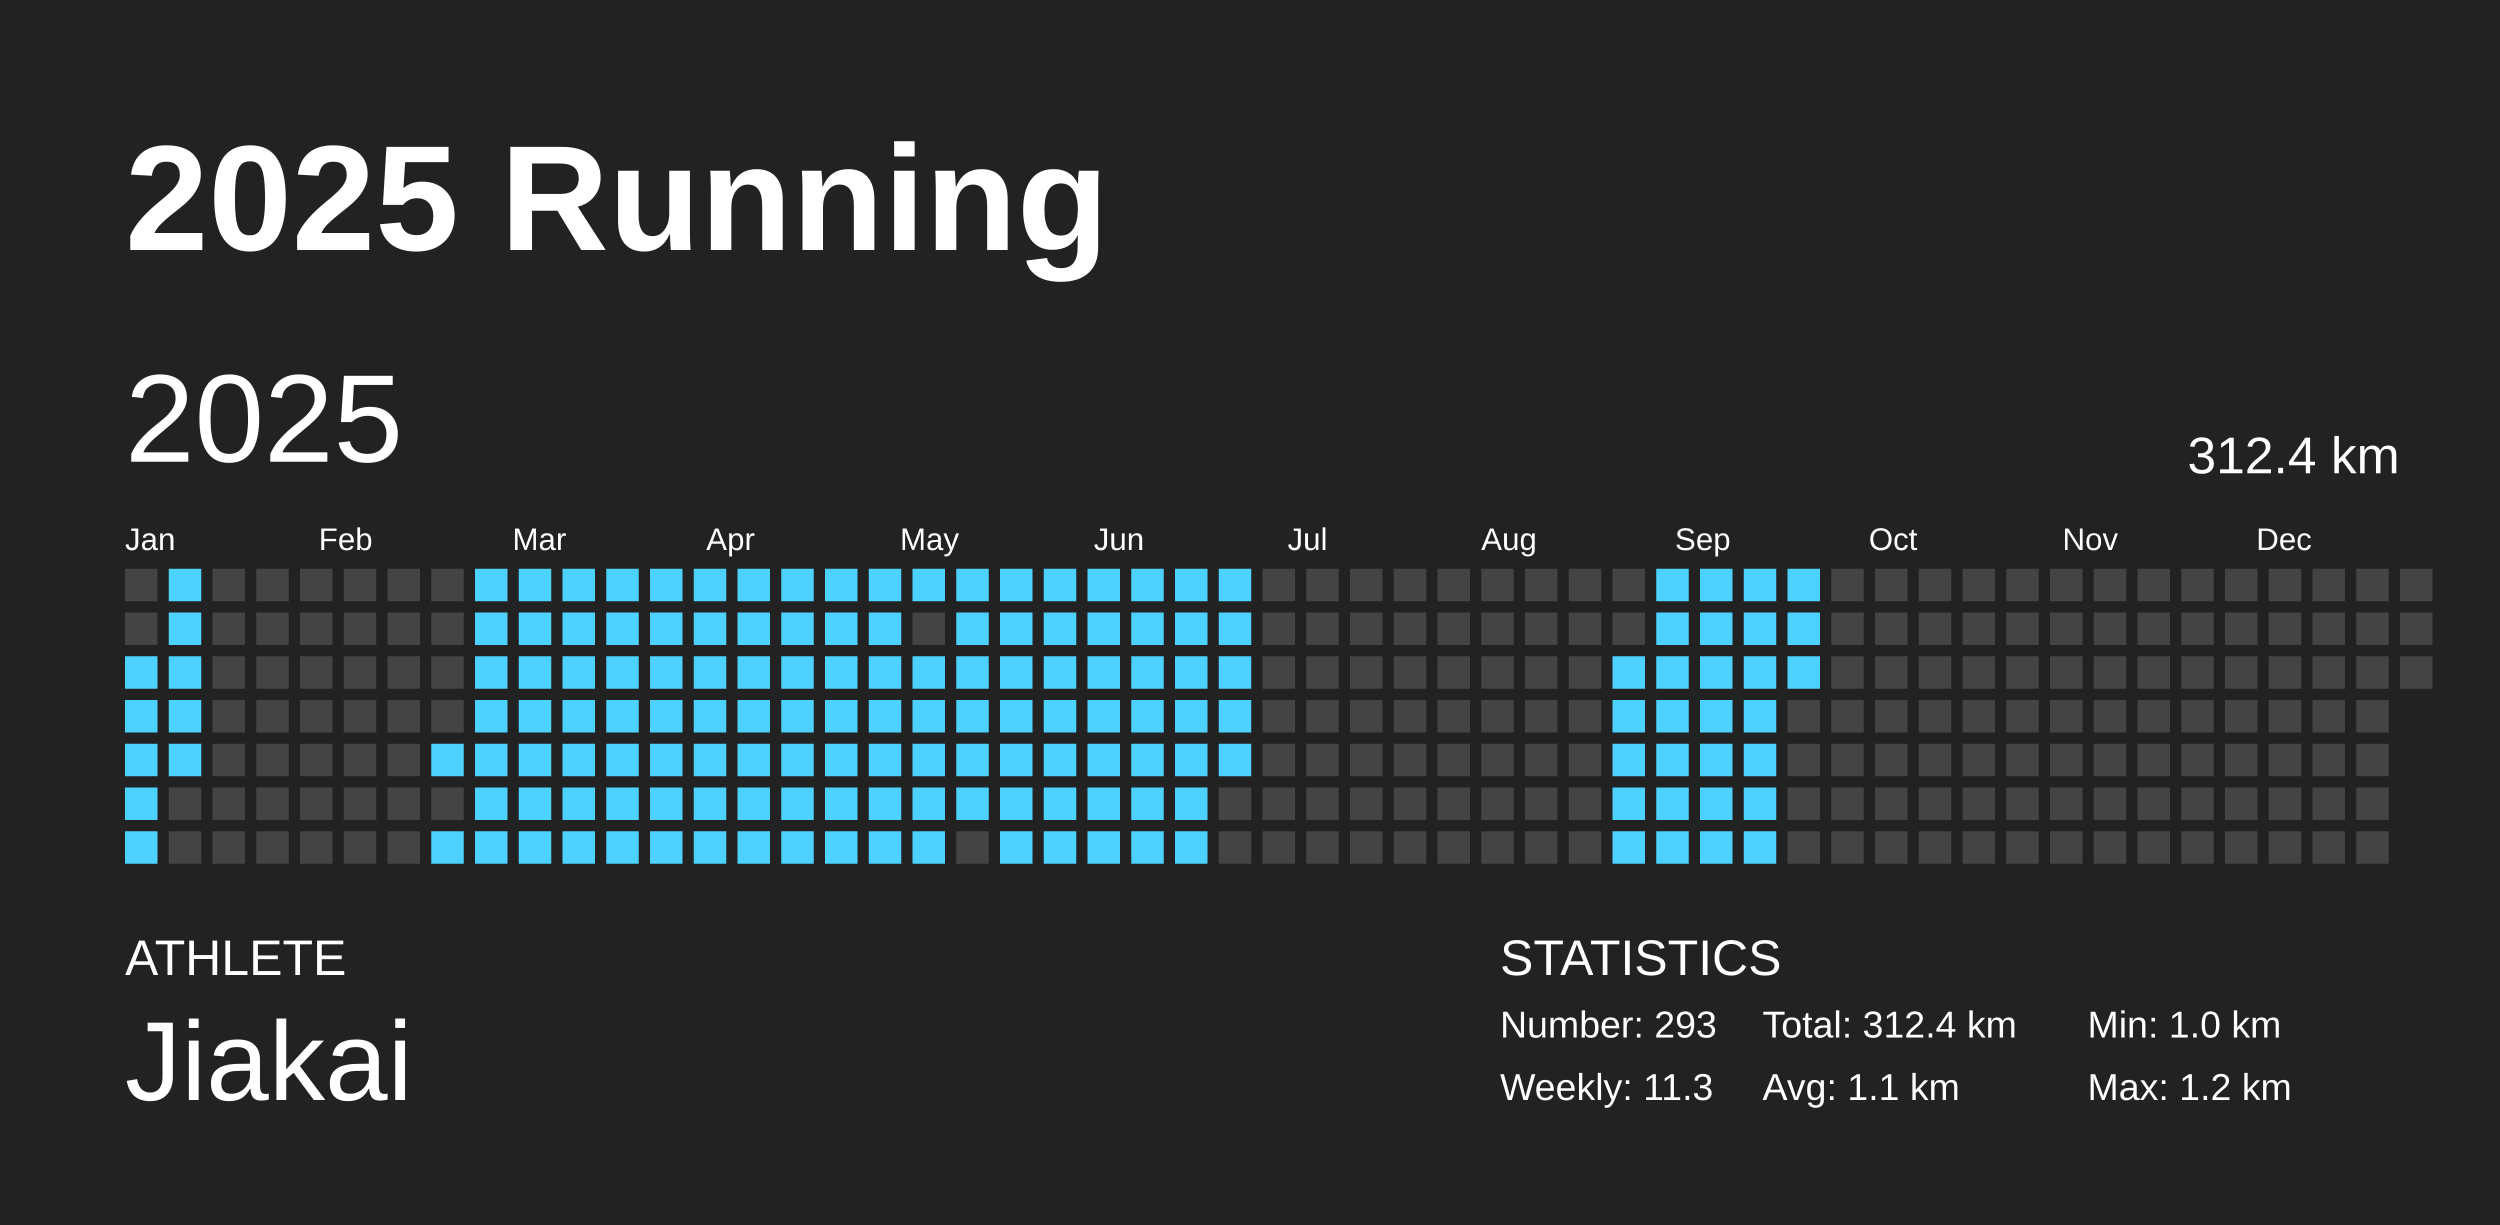
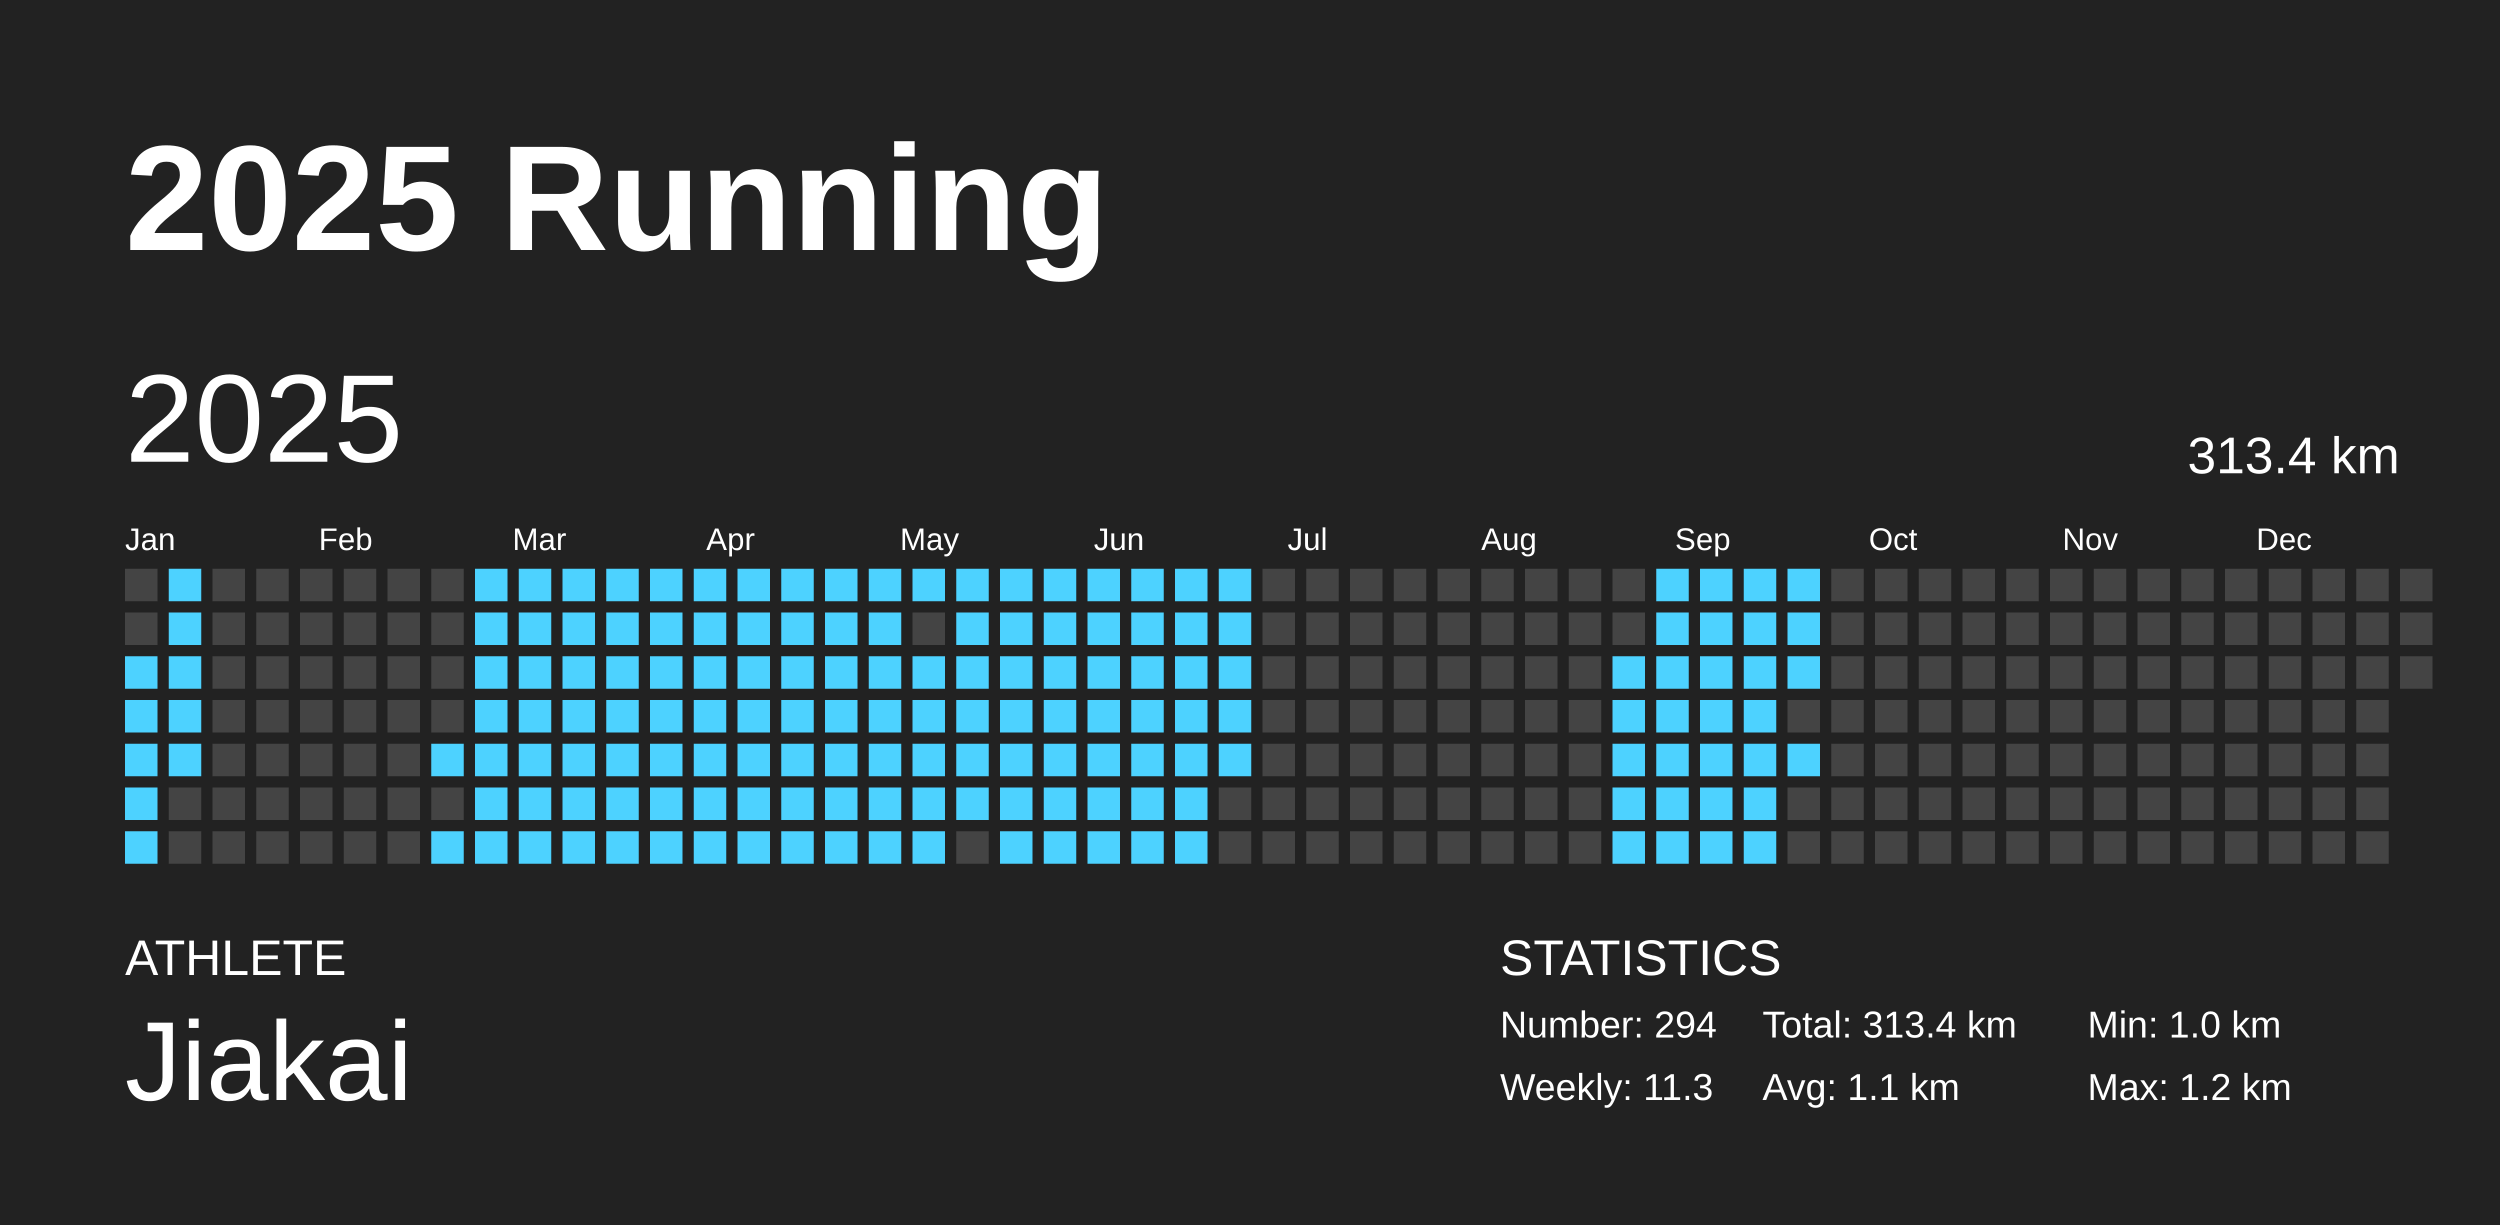
<svg xmlns="http://www.w3.org/2000/svg" baseProfile="full" height="98mm" version="1.1" viewBox="0,0,200,98" width="200mm">
  <defs />
  <rect fill="#222222" height="98" width="200" x="0" y="0" />
  <text fill="#FFFFFF" style="font-size:12px; font-family:Arial; font-weight:bold;" x="10" y="20">2025 Running</text>
  <text fill="#FFFFFF" style="font-size:4px; font-family:Arial" x="10" y="78">ATHLETE</text>
  <text fill="#FFFFFF" style="font-size:9px; font-family:Arial" x="10" y="88">Jiakai</text>
  <text fill="#FFFFFF" style="font-size:4px; font-family:Arial" x="120" y="78">STATISTICS</text>
-   <text fill="#FFFFFF" style="font-size:3px; font-family:Arial" x="120" y="83">Number: 293</text>
+   <text fill="#FFFFFF" style="font-size:3px; font-family:Arial" x="120" y="83">Number: 294</text>
  <text fill="#FFFFFF" style="font-size:3px; font-family:Arial" x="120" y="88">Weekly: 11.3</text>
-   <text fill="#FFFFFF" style="font-size:3px; font-family:Arial" x="141" y="83">Total: 312.4 km</text>
+   <text fill="#FFFFFF" style="font-size:3px; font-family:Arial" x="141" y="83">Total: 313.4 km</text>
  <text fill="#FFFFFF" style="font-size:3px; font-family:Arial" x="141" y="88">Avg: 1.1 km</text>
  <text fill="#FFFFFF" style="font-size:3px; font-family:Arial" x="167" y="83">Min: 1.0 km</text>
  <text fill="#FFFFFF" style="font-size:3px; font-family:Arial" x="167" y="88">Max: 1.2 km</text>
  <text dominant-baseline="hanging" fill="#FFFFFF" style="font-size:10.0px; font-family:Arial;" x="10" y="30">2025</text>
-   <text dominant-baseline="hanging" fill="#FFFFFF" style="font-size:4.125px; font-family:Arial;" x="175" y="35">312.4 km</text>
+   <text dominant-baseline="hanging" fill="#FFFFFF" style="font-size:4.125px; font-family:Arial;" x="175" y="35">313.4 km</text>
  <text fill="#FFFFFF" style="font-size:2.5px; font-family:Arial" x="10.0" y="44">Jan</text>
  <text fill="#FFFFFF" style="font-size:2.5px; font-family:Arial" x="25.5" y="44">Feb</text>
  <text fill="#FFFFFF" style="font-size:2.5px; font-family:Arial" x="41.0" y="44">Mar</text>
  <text fill="#FFFFFF" style="font-size:2.5px; font-family:Arial" x="56.5" y="44">Apr</text>
  <text fill="#FFFFFF" style="font-size:2.5px; font-family:Arial" x="72.0" y="44">May</text>
  <text fill="#FFFFFF" style="font-size:2.5px; font-family:Arial" x="87.5" y="44">Jun</text>
  <text fill="#FFFFFF" style="font-size:2.5px; font-family:Arial" x="103.0" y="44">Jul</text>
  <text fill="#FFFFFF" style="font-size:2.5px; font-family:Arial" x="118.5" y="44">Aug</text>
  <text fill="#FFFFFF" style="font-size:2.5px; font-family:Arial" x="134.0" y="44">Sep</text>
  <text fill="#FFFFFF" style="font-size:2.5px; font-family:Arial" x="149.5" y="44">Oct</text>
  <text fill="#FFFFFF" style="font-size:2.5px; font-family:Arial" x="165.0" y="44">Nov</text>
  <text fill="#FFFFFF" style="font-size:2.5px; font-family:Arial" x="180.5" y="44">Dec</text>
  <rect fill="#444444" height="2.6" width="2.6" x="10.0" y="45.5" />
  <rect fill="#444444" height="2.6" width="2.6" x="10.0" y="49.0" />
  <rect fill="#4dd2ff" height="2.6" width="2.6" x="10.0" y="52.5" />
  <rect fill="#4dd2ff" height="2.6" width="2.6" x="10.0" y="56.0" />
  <rect fill="#4dd2ff" height="2.6" width="2.6" x="10.0" y="59.5" />
  <rect fill="#4dd2ff" height="2.6" width="2.6" x="10.0" y="63.0" />
  <rect fill="#4dd2ff" height="2.6" width="2.6" x="10.0" y="66.5" />
  <rect fill="#4dd2ff" height="2.6" width="2.6" x="13.5" y="45.5" />
  <rect fill="#4dd2ff" height="2.6" width="2.6" x="13.5" y="49.0" />
  <rect fill="#4dd2ff" height="2.6" width="2.6" x="13.5" y="52.5" />
  <rect fill="#4dd2ff" height="2.6" width="2.6" x="13.5" y="56.0" />
  <rect fill="#4dd2ff" height="2.6" width="2.6" x="13.5" y="59.5" />
  <rect fill="#444444" height="2.6" width="2.6" x="13.5" y="63.0" />
  <rect fill="#444444" height="2.6" width="2.6" x="13.5" y="66.5" />
  <rect fill="#444444" height="2.6" width="2.6" x="17.0" y="45.5" />
  <rect fill="#444444" height="2.6" width="2.6" x="17.0" y="49.0" />
  <rect fill="#444444" height="2.6" width="2.6" x="17.0" y="52.5" />
  <rect fill="#444444" height="2.6" width="2.6" x="17.0" y="56.0" />
  <rect fill="#444444" height="2.6" width="2.6" x="17.0" y="59.5" />
  <rect fill="#444444" height="2.6" width="2.6" x="17.0" y="63.0" />
  <rect fill="#444444" height="2.6" width="2.6" x="17.0" y="66.5" />
  <rect fill="#444444" height="2.6" width="2.6" x="20.5" y="45.5" />
  <rect fill="#444444" height="2.6" width="2.6" x="20.5" y="49.0" />
  <rect fill="#444444" height="2.6" width="2.6" x="20.5" y="52.5" />
  <rect fill="#444444" height="2.6" width="2.6" x="20.5" y="56.0" />
  <rect fill="#444444" height="2.6" width="2.6" x="20.5" y="59.5" />
  <rect fill="#444444" height="2.6" width="2.6" x="20.5" y="63.0" />
  <rect fill="#444444" height="2.6" width="2.6" x="20.5" y="66.5" />
  <rect fill="#444444" height="2.6" width="2.6" x="24.0" y="45.5" />
  <rect fill="#444444" height="2.6" width="2.6" x="24.0" y="49.0" />
  <rect fill="#444444" height="2.6" width="2.6" x="24.0" y="52.5" />
  <rect fill="#444444" height="2.6" width="2.6" x="24.0" y="56.0" />
  <rect fill="#444444" height="2.6" width="2.6" x="24.0" y="59.5" />
  <rect fill="#444444" height="2.6" width="2.6" x="24.0" y="63.0" />
  <rect fill="#444444" height="2.6" width="2.6" x="24.0" y="66.5" />
  <rect fill="#444444" height="2.6" width="2.6" x="27.5" y="45.5" />
  <rect fill="#444444" height="2.6" width="2.6" x="27.5" y="49.0" />
  <rect fill="#444444" height="2.6" width="2.6" x="27.5" y="52.5" />
  <rect fill="#444444" height="2.6" width="2.6" x="27.5" y="56.0" />
  <rect fill="#444444" height="2.6" width="2.6" x="27.5" y="59.5" />
  <rect fill="#444444" height="2.6" width="2.6" x="27.5" y="63.0" />
  <rect fill="#444444" height="2.6" width="2.6" x="27.5" y="66.5" />
  <rect fill="#444444" height="2.6" width="2.6" x="31.0" y="45.5" />
  <rect fill="#444444" height="2.6" width="2.6" x="31.0" y="49.0" />
  <rect fill="#444444" height="2.6" width="2.6" x="31.0" y="52.5" />
  <rect fill="#444444" height="2.6" width="2.6" x="31.0" y="56.0" />
  <rect fill="#444444" height="2.6" width="2.6" x="31.0" y="59.5" />
  <rect fill="#444444" height="2.6" width="2.6" x="31.0" y="63.0" />
  <rect fill="#444444" height="2.6" width="2.6" x="31.0" y="66.5" />
  <rect fill="#444444" height="2.6" width="2.6" x="34.5" y="45.5" />
  <rect fill="#444444" height="2.6" width="2.6" x="34.5" y="49.0" />
  <rect fill="#444444" height="2.6" width="2.6" x="34.5" y="52.5" />
  <rect fill="#444444" height="2.6" width="2.6" x="34.5" y="56.0" />
  <rect fill="#4dd2ff" height="2.6" width="2.6" x="34.5" y="59.5" />
  <rect fill="#444444" height="2.6" width="2.6" x="34.5" y="63.0" />
  <rect fill="#4dd2ff" height="2.6" width="2.6" x="34.5" y="66.5" />
  <rect fill="#4dd2ff" height="2.6" width="2.6" x="38.0" y="45.5" />
  <rect fill="#4dd2ff" height="2.6" width="2.6" x="38.0" y="49.0" />
  <rect fill="#4dd2ff" height="2.6" width="2.6" x="38.0" y="52.5" />
  <rect fill="#4dd2ff" height="2.6" width="2.6" x="38.0" y="56.0" />
  <rect fill="#4dd2ff" height="2.6" width="2.6" x="38.0" y="59.5" />
  <rect fill="#4dd2ff" height="2.6" width="2.6" x="38.0" y="63.0" />
  <rect fill="#4dd2ff" height="2.6" width="2.6" x="38.0" y="66.5" />
  <rect fill="#4dd2ff" height="2.6" width="2.6" x="41.5" y="45.5" />
  <rect fill="#4dd2ff" height="2.6" width="2.6" x="41.5" y="49.0" />
  <rect fill="#4dd2ff" height="2.6" width="2.6" x="41.5" y="52.5" />
  <rect fill="#4dd2ff" height="2.6" width="2.6" x="41.5" y="56.0" />
  <rect fill="#4dd2ff" height="2.6" width="2.6" x="41.5" y="59.5" />
  <rect fill="#4dd2ff" height="2.6" width="2.6" x="41.5" y="63.0" />
  <rect fill="#4dd2ff" height="2.6" width="2.6" x="41.5" y="66.5" />
  <rect fill="#4dd2ff" height="2.6" width="2.6" x="45.0" y="45.5" />
  <rect fill="#4dd2ff" height="2.6" width="2.6" x="45.0" y="49.0" />
  <rect fill="#4dd2ff" height="2.6" width="2.6" x="45.0" y="52.5" />
  <rect fill="#4dd2ff" height="2.6" width="2.6" x="45.0" y="56.0" />
  <rect fill="#4dd2ff" height="2.6" width="2.6" x="45.0" y="59.5" />
  <rect fill="#4dd2ff" height="2.6" width="2.6" x="45.0" y="63.0" />
  <rect fill="#4dd2ff" height="2.6" width="2.6" x="45.0" y="66.5" />
  <rect fill="#4dd2ff" height="2.6" width="2.6" x="48.5" y="45.5" />
  <rect fill="#4dd2ff" height="2.6" width="2.6" x="48.5" y="49.0" />
  <rect fill="#4dd2ff" height="2.6" width="2.6" x="48.5" y="52.5" />
  <rect fill="#4dd2ff" height="2.6" width="2.6" x="48.5" y="56.0" />
  <rect fill="#4dd2ff" height="2.6" width="2.6" x="48.5" y="59.5" />
  <rect fill="#4dd2ff" height="2.6" width="2.6" x="48.5" y="63.0" />
  <rect fill="#4dd2ff" height="2.6" width="2.6" x="48.5" y="66.5" />
  <rect fill="#4dd2ff" height="2.6" width="2.6" x="52.0" y="45.5" />
  <rect fill="#4dd2ff" height="2.6" width="2.6" x="52.0" y="49.0" />
  <rect fill="#4dd2ff" height="2.6" width="2.6" x="52.0" y="52.5" />
  <rect fill="#4dd2ff" height="2.6" width="2.6" x="52.0" y="56.0" />
  <rect fill="#4dd2ff" height="2.6" width="2.6" x="52.0" y="59.5" />
  <rect fill="#4dd2ff" height="2.6" width="2.6" x="52.0" y="63.0" />
  <rect fill="#4dd2ff" height="2.6" width="2.6" x="52.0" y="66.5" />
  <rect fill="#4dd2ff" height="2.6" width="2.6" x="55.5" y="45.5" />
  <rect fill="#4dd2ff" height="2.6" width="2.6" x="55.5" y="49.0" />
  <rect fill="#4dd2ff" height="2.6" width="2.6" x="55.5" y="52.5" />
  <rect fill="#4dd2ff" height="2.6" width="2.6" x="55.5" y="56.0" />
  <rect fill="#4dd2ff" height="2.6" width="2.6" x="55.5" y="59.5" />
  <rect fill="#4dd2ff" height="2.6" width="2.6" x="55.5" y="63.0" />
  <rect fill="#4dd2ff" height="2.6" width="2.6" x="55.5" y="66.5" />
  <rect fill="#4dd2ff" height="2.6" width="2.6" x="59.0" y="45.5" />
  <rect fill="#4dd2ff" height="2.6" width="2.6" x="59.0" y="49.0" />
  <rect fill="#4dd2ff" height="2.6" width="2.6" x="59.0" y="52.5" />
  <rect fill="#4dd2ff" height="2.6" width="2.6" x="59.0" y="56.0" />
  <rect fill="#4dd2ff" height="2.6" width="2.6" x="59.0" y="59.5" />
  <rect fill="#4dd2ff" height="2.6" width="2.6" x="59.0" y="63.0" />
  <rect fill="#4dd2ff" height="2.6" width="2.6" x="59.0" y="66.5" />
  <rect fill="#4dd2ff" height="2.6" width="2.6" x="62.5" y="45.5" />
  <rect fill="#4dd2ff" height="2.6" width="2.6" x="62.5" y="49.0" />
  <rect fill="#4dd2ff" height="2.6" width="2.6" x="62.5" y="52.5" />
  <rect fill="#4dd2ff" height="2.6" width="2.6" x="62.5" y="56.0" />
  <rect fill="#4dd2ff" height="2.6" width="2.6" x="62.5" y="59.5" />
  <rect fill="#4dd2ff" height="2.6" width="2.6" x="62.5" y="63.0" />
  <rect fill="#4dd2ff" height="2.6" width="2.6" x="62.5" y="66.5" />
  <rect fill="#4dd2ff" height="2.6" width="2.6" x="66.0" y="45.5" />
  <rect fill="#4dd2ff" height="2.6" width="2.6" x="66.0" y="49.0" />
  <rect fill="#4dd2ff" height="2.6" width="2.6" x="66.0" y="52.5" />
  <rect fill="#4dd2ff" height="2.6" width="2.6" x="66.0" y="56.0" />
  <rect fill="#4dd2ff" height="2.6" width="2.6" x="66.0" y="59.5" />
  <rect fill="#4dd2ff" height="2.6" width="2.6" x="66.0" y="63.0" />
  <rect fill="#4dd2ff" height="2.6" width="2.6" x="66.0" y="66.5" />
  <rect fill="#4dd2ff" height="2.6" width="2.6" x="69.5" y="45.5" />
  <rect fill="#4dd2ff" height="2.6" width="2.6" x="69.5" y="49.0" />
  <rect fill="#4dd2ff" height="2.6" width="2.6" x="69.5" y="52.5" />
  <rect fill="#4dd2ff" height="2.6" width="2.6" x="69.5" y="56.0" />
  <rect fill="#4dd2ff" height="2.6" width="2.6" x="69.5" y="59.5" />
  <rect fill="#4dd2ff" height="2.6" width="2.6" x="69.5" y="63.0" />
  <rect fill="#4dd2ff" height="2.6" width="2.6" x="69.5" y="66.5" />
  <rect fill="#4dd2ff" height="2.6" width="2.6" x="73.0" y="45.5" />
  <rect fill="#444444" height="2.6" width="2.6" x="73.0" y="49.0" />
  <rect fill="#4dd2ff" height="2.6" width="2.6" x="73.0" y="52.5" />
  <rect fill="#4dd2ff" height="2.6" width="2.6" x="73.0" y="56.0" />
  <rect fill="#4dd2ff" height="2.6" width="2.6" x="73.0" y="59.5" />
  <rect fill="#4dd2ff" height="2.6" width="2.6" x="73.0" y="63.0" />
  <rect fill="#4dd2ff" height="2.6" width="2.6" x="73.0" y="66.5" />
  <rect fill="#4dd2ff" height="2.6" width="2.6" x="76.5" y="45.5" />
  <rect fill="#4dd2ff" height="2.6" width="2.6" x="76.5" y="49.0" />
  <rect fill="#4dd2ff" height="2.6" width="2.6" x="76.5" y="52.5" />
  <rect fill="#4dd2ff" height="2.6" width="2.6" x="76.5" y="56.0" />
  <rect fill="#4dd2ff" height="2.6" width="2.6" x="76.5" y="59.5" />
  <rect fill="#4dd2ff" height="2.6" width="2.6" x="76.5" y="63.0" />
  <rect fill="#444444" height="2.6" width="2.6" x="76.5" y="66.5" />
  <rect fill="#4dd2ff" height="2.6" width="2.6" x="80.0" y="45.5" />
  <rect fill="#4dd2ff" height="2.6" width="2.6" x="80.0" y="49.0" />
  <rect fill="#4dd2ff" height="2.6" width="2.6" x="80.0" y="52.5" />
  <rect fill="#4dd2ff" height="2.6" width="2.6" x="80.0" y="56.0" />
  <rect fill="#4dd2ff" height="2.6" width="2.6" x="80.0" y="59.5" />
  <rect fill="#4dd2ff" height="2.6" width="2.6" x="80.0" y="63.0" />
  <rect fill="#4dd2ff" height="2.6" width="2.6" x="80.0" y="66.5" />
  <rect fill="#4dd2ff" height="2.6" width="2.6" x="83.5" y="45.5" />
  <rect fill="#4dd2ff" height="2.6" width="2.6" x="83.5" y="49.0" />
  <rect fill="#4dd2ff" height="2.6" width="2.6" x="83.5" y="52.5" />
  <rect fill="#4dd2ff" height="2.6" width="2.6" x="83.5" y="56.0" />
  <rect fill="#4dd2ff" height="2.6" width="2.6" x="83.5" y="59.5" />
  <rect fill="#4dd2ff" height="2.6" width="2.6" x="83.5" y="63.0" />
  <rect fill="#4dd2ff" height="2.6" width="2.6" x="83.5" y="66.5" />
  <rect fill="#4dd2ff" height="2.6" width="2.6" x="87.0" y="45.5" />
  <rect fill="#4dd2ff" height="2.6" width="2.6" x="87.0" y="49.0" />
  <rect fill="#4dd2ff" height="2.6" width="2.6" x="87.0" y="52.5" />
  <rect fill="#4dd2ff" height="2.6" width="2.6" x="87.0" y="56.0" />
  <rect fill="#4dd2ff" height="2.6" width="2.6" x="87.0" y="59.5" />
  <rect fill="#4dd2ff" height="2.6" width="2.6" x="87.0" y="63.0" />
  <rect fill="#4dd2ff" height="2.6" width="2.6" x="87.0" y="66.5" />
  <rect fill="#4dd2ff" height="2.6" width="2.6" x="90.5" y="45.5" />
  <rect fill="#4dd2ff" height="2.6" width="2.6" x="90.5" y="49.0" />
  <rect fill="#4dd2ff" height="2.6" width="2.6" x="90.5" y="52.5" />
  <rect fill="#4dd2ff" height="2.6" width="2.6" x="90.5" y="56.0" />
  <rect fill="#4dd2ff" height="2.6" width="2.6" x="90.5" y="59.5" />
  <rect fill="#4dd2ff" height="2.6" width="2.6" x="90.5" y="63.0" />
  <rect fill="#4dd2ff" height="2.6" width="2.6" x="90.5" y="66.5" />
  <rect fill="#4dd2ff" height="2.6" width="2.6" x="94.0" y="45.5" />
  <rect fill="#4dd2ff" height="2.6" width="2.6" x="94.0" y="49.0" />
  <rect fill="#4dd2ff" height="2.6" width="2.6" x="94.0" y="52.5" />
  <rect fill="#4dd2ff" height="2.6" width="2.6" x="94.0" y="56.0" />
  <rect fill="#4dd2ff" height="2.6" width="2.6" x="94.0" y="59.5" />
  <rect fill="#4dd2ff" height="2.6" width="2.6" x="94.0" y="63.0" />
  <rect fill="#4dd2ff" height="2.6" width="2.6" x="94.0" y="66.5" />
  <rect fill="#4dd2ff" height="2.6" width="2.6" x="97.5" y="45.5" />
  <rect fill="#4dd2ff" height="2.6" width="2.6" x="97.5" y="49.0" />
  <rect fill="#4dd2ff" height="2.6" width="2.6" x="97.5" y="52.5" />
  <rect fill="#4dd2ff" height="2.6" width="2.6" x="97.5" y="56.0" />
  <rect fill="#4dd2ff" height="2.6" width="2.6" x="97.5" y="59.5" />
  <rect fill="#444444" height="2.6" width="2.6" x="97.5" y="63.0" />
  <rect fill="#444444" height="2.6" width="2.6" x="97.5" y="66.5" />
  <rect fill="#444444" height="2.6" width="2.6" x="101.0" y="45.5" />
  <rect fill="#444444" height="2.6" width="2.6" x="101.0" y="49.0" />
  <rect fill="#444444" height="2.6" width="2.6" x="101.0" y="52.5" />
  <rect fill="#444444" height="2.6" width="2.6" x="101.0" y="56.0" />
  <rect fill="#444444" height="2.6" width="2.6" x="101.0" y="59.5" />
  <rect fill="#444444" height="2.6" width="2.6" x="101.0" y="63.0" />
  <rect fill="#444444" height="2.6" width="2.6" x="101.0" y="66.5" />
  <rect fill="#444444" height="2.6" width="2.6" x="104.5" y="45.5" />
  <rect fill="#444444" height="2.6" width="2.6" x="104.5" y="49.0" />
  <rect fill="#444444" height="2.6" width="2.6" x="104.5" y="52.5" />
  <rect fill="#444444" height="2.6" width="2.6" x="104.5" y="56.0" />
  <rect fill="#444444" height="2.6" width="2.6" x="104.5" y="59.5" />
  <rect fill="#444444" height="2.6" width="2.6" x="104.5" y="63.0" />
  <rect fill="#444444" height="2.6" width="2.6" x="104.5" y="66.5" />
  <rect fill="#444444" height="2.6" width="2.6" x="108.0" y="45.5" />
  <rect fill="#444444" height="2.6" width="2.6" x="108.0" y="49.0" />
  <rect fill="#444444" height="2.6" width="2.6" x="108.0" y="52.5" />
  <rect fill="#444444" height="2.6" width="2.6" x="108.0" y="56.0" />
  <rect fill="#444444" height="2.6" width="2.6" x="108.0" y="59.5" />
  <rect fill="#444444" height="2.6" width="2.6" x="108.0" y="63.0" />
  <rect fill="#444444" height="2.6" width="2.6" x="108.0" y="66.5" />
  <rect fill="#444444" height="2.6" width="2.6" x="111.5" y="45.5" />
  <rect fill="#444444" height="2.6" width="2.6" x="111.5" y="49.0" />
  <rect fill="#444444" height="2.6" width="2.6" x="111.5" y="52.5" />
  <rect fill="#444444" height="2.6" width="2.6" x="111.5" y="56.0" />
  <rect fill="#444444" height="2.6" width="2.6" x="111.5" y="59.5" />
  <rect fill="#444444" height="2.6" width="2.6" x="111.5" y="63.0" />
  <rect fill="#444444" height="2.6" width="2.6" x="111.5" y="66.5" />
  <rect fill="#444444" height="2.6" width="2.6" x="115.0" y="45.5" />
  <rect fill="#444444" height="2.6" width="2.6" x="115.0" y="49.0" />
  <rect fill="#444444" height="2.6" width="2.6" x="115.0" y="52.5" />
  <rect fill="#444444" height="2.6" width="2.6" x="115.0" y="56.0" />
  <rect fill="#444444" height="2.6" width="2.6" x="115.0" y="59.5" />
  <rect fill="#444444" height="2.6" width="2.6" x="115.0" y="63.0" />
  <rect fill="#444444" height="2.6" width="2.6" x="115.0" y="66.5" />
  <rect fill="#444444" height="2.6" width="2.6" x="118.5" y="45.5" />
  <rect fill="#444444" height="2.6" width="2.6" x="118.5" y="49.0" />
  <rect fill="#444444" height="2.6" width="2.6" x="118.5" y="52.5" />
  <rect fill="#444444" height="2.6" width="2.6" x="118.5" y="56.0" />
  <rect fill="#444444" height="2.6" width="2.6" x="118.5" y="59.5" />
  <rect fill="#444444" height="2.6" width="2.6" x="118.5" y="63.0" />
  <rect fill="#444444" height="2.6" width="2.6" x="118.5" y="66.5" />
  <rect fill="#444444" height="2.6" width="2.6" x="122.0" y="45.5" />
  <rect fill="#444444" height="2.6" width="2.6" x="122.0" y="49.0" />
  <rect fill="#444444" height="2.6" width="2.6" x="122.0" y="52.5" />
  <rect fill="#444444" height="2.6" width="2.6" x="122.0" y="56.0" />
  <rect fill="#444444" height="2.6" width="2.6" x="122.0" y="59.5" />
  <rect fill="#444444" height="2.6" width="2.6" x="122.0" y="63.0" />
  <rect fill="#444444" height="2.6" width="2.6" x="122.0" y="66.5" />
  <rect fill="#444444" height="2.6" width="2.6" x="125.5" y="45.5" />
  <rect fill="#444444" height="2.6" width="2.6" x="125.5" y="49.0" />
  <rect fill="#444444" height="2.6" width="2.6" x="125.5" y="52.5" />
  <rect fill="#444444" height="2.6" width="2.6" x="125.5" y="56.0" />
  <rect fill="#444444" height="2.6" width="2.6" x="125.5" y="59.5" />
  <rect fill="#444444" height="2.6" width="2.6" x="125.5" y="63.0" />
  <rect fill="#444444" height="2.6" width="2.6" x="125.5" y="66.5" />
  <rect fill="#444444" height="2.6" width="2.6" x="129.0" y="45.5" />
  <rect fill="#444444" height="2.6" width="2.6" x="129.0" y="49.0" />
  <rect fill="#4dd2ff" height="2.6" width="2.6" x="129.0" y="52.5" />
  <rect fill="#4dd2ff" height="2.6" width="2.6" x="129.0" y="56.0" />
  <rect fill="#4dd2ff" height="2.6" width="2.6" x="129.0" y="59.5" />
  <rect fill="#4dd2ff" height="2.6" width="2.6" x="129.0" y="63.0" />
  <rect fill="#4dd2ff" height="2.6" width="2.6" x="129.0" y="66.5" />
  <rect fill="#4dd2ff" height="2.6" width="2.6" x="132.5" y="45.5" />
  <rect fill="#4dd2ff" height="2.6" width="2.6" x="132.5" y="49.0" />
  <rect fill="#4dd2ff" height="2.6" width="2.6" x="132.5" y="52.5" />
  <rect fill="#4dd2ff" height="2.6" width="2.6" x="132.5" y="56.0" />
  <rect fill="#4dd2ff" height="2.6" width="2.6" x="132.5" y="59.5" />
  <rect fill="#4dd2ff" height="2.6" width="2.6" x="132.5" y="63.0" />
  <rect fill="#4dd2ff" height="2.6" width="2.6" x="132.5" y="66.5" />
  <rect fill="#4dd2ff" height="2.6" width="2.6" x="136.0" y="45.5" />
  <rect fill="#4dd2ff" height="2.6" width="2.6" x="136.0" y="49.0" />
  <rect fill="#4dd2ff" height="2.6" width="2.6" x="136.0" y="52.5" />
  <rect fill="#4dd2ff" height="2.6" width="2.6" x="136.0" y="56.0" />
  <rect fill="#4dd2ff" height="2.6" width="2.6" x="136.0" y="59.5" />
  <rect fill="#4dd2ff" height="2.6" width="2.6" x="136.0" y="63.0" />
  <rect fill="#4dd2ff" height="2.6" width="2.6" x="136.0" y="66.5" />
  <rect fill="#4dd2ff" height="2.6" width="2.6" x="139.5" y="45.5" />
  <rect fill="#4dd2ff" height="2.6" width="2.6" x="139.5" y="49.0" />
  <rect fill="#4dd2ff" height="2.6" width="2.6" x="139.5" y="52.5" />
  <rect fill="#4dd2ff" height="2.6" width="2.6" x="139.5" y="56.0" />
  <rect fill="#4dd2ff" height="2.6" width="2.6" x="139.5" y="59.5" />
  <rect fill="#4dd2ff" height="2.6" width="2.6" x="139.5" y="63.0" />
  <rect fill="#4dd2ff" height="2.6" width="2.6" x="139.5" y="66.5" />
  <rect fill="#4dd2ff" height="2.6" width="2.6" x="143.0" y="45.5" />
  <rect fill="#4dd2ff" height="2.6" width="2.6" x="143.0" y="49.0" />
  <rect fill="#4dd2ff" height="2.6" width="2.6" x="143.0" y="52.5" />
  <rect fill="#444444" height="2.6" width="2.6" x="143.0" y="56.0" />
-   <rect fill="#444444" height="2.6" width="2.6" x="143.0" y="59.5" />
+   <rect fill="#4dd2ff" height="2.6" width="2.6" x="143.0" y="59.5" />
  <rect fill="#444444" height="2.6" width="2.6" x="143.0" y="63.0" />
  <rect fill="#444444" height="2.6" width="2.6" x="143.0" y="66.5" />
  <rect fill="#444444" height="2.6" width="2.6" x="146.5" y="45.5" />
  <rect fill="#444444" height="2.6" width="2.6" x="146.5" y="49.0" />
  <rect fill="#444444" height="2.6" width="2.6" x="146.5" y="52.5" />
  <rect fill="#444444" height="2.6" width="2.6" x="146.5" y="56.0" />
  <rect fill="#444444" height="2.6" width="2.6" x="146.5" y="59.5" />
  <rect fill="#444444" height="2.6" width="2.6" x="146.5" y="63.0" />
  <rect fill="#444444" height="2.6" width="2.6" x="146.5" y="66.5" />
  <rect fill="#444444" height="2.6" width="2.6" x="150.0" y="45.5" />
  <rect fill="#444444" height="2.6" width="2.6" x="150.0" y="49.0" />
  <rect fill="#444444" height="2.6" width="2.6" x="150.0" y="52.5" />
  <rect fill="#444444" height="2.6" width="2.6" x="150.0" y="56.0" />
  <rect fill="#444444" height="2.6" width="2.6" x="150.0" y="59.5" />
  <rect fill="#444444" height="2.6" width="2.6" x="150.0" y="63.0" />
  <rect fill="#444444" height="2.6" width="2.6" x="150.0" y="66.5" />
  <rect fill="#444444" height="2.6" width="2.6" x="153.5" y="45.5" />
  <rect fill="#444444" height="2.6" width="2.6" x="153.5" y="49.0" />
  <rect fill="#444444" height="2.6" width="2.6" x="153.5" y="52.5" />
  <rect fill="#444444" height="2.6" width="2.6" x="153.5" y="56.0" />
  <rect fill="#444444" height="2.6" width="2.6" x="153.5" y="59.5" />
  <rect fill="#444444" height="2.6" width="2.6" x="153.5" y="63.0" />
  <rect fill="#444444" height="2.6" width="2.6" x="153.5" y="66.5" />
  <rect fill="#444444" height="2.6" width="2.6" x="157.0" y="45.5" />
  <rect fill="#444444" height="2.6" width="2.6" x="157.0" y="49.0" />
  <rect fill="#444444" height="2.6" width="2.6" x="157.0" y="52.5" />
  <rect fill="#444444" height="2.6" width="2.6" x="157.0" y="56.0" />
  <rect fill="#444444" height="2.6" width="2.6" x="157.0" y="59.5" />
  <rect fill="#444444" height="2.6" width="2.6" x="157.0" y="63.0" />
  <rect fill="#444444" height="2.6" width="2.6" x="157.0" y="66.5" />
  <rect fill="#444444" height="2.6" width="2.6" x="160.5" y="45.5" />
  <rect fill="#444444" height="2.6" width="2.6" x="160.5" y="49.0" />
  <rect fill="#444444" height="2.6" width="2.6" x="160.5" y="52.5" />
  <rect fill="#444444" height="2.6" width="2.6" x="160.5" y="56.0" />
  <rect fill="#444444" height="2.6" width="2.6" x="160.5" y="59.5" />
  <rect fill="#444444" height="2.6" width="2.6" x="160.5" y="63.0" />
  <rect fill="#444444" height="2.6" width="2.6" x="160.5" y="66.5" />
  <rect fill="#444444" height="2.6" width="2.6" x="164.0" y="45.5" />
  <rect fill="#444444" height="2.6" width="2.6" x="164.0" y="49.0" />
  <rect fill="#444444" height="2.6" width="2.6" x="164.0" y="52.5" />
  <rect fill="#444444" height="2.6" width="2.6" x="164.0" y="56.0" />
  <rect fill="#444444" height="2.6" width="2.6" x="164.0" y="59.5" />
  <rect fill="#444444" height="2.6" width="2.6" x="164.0" y="63.0" />
  <rect fill="#444444" height="2.6" width="2.6" x="164.0" y="66.5" />
  <rect fill="#444444" height="2.6" width="2.6" x="167.5" y="45.5" />
  <rect fill="#444444" height="2.6" width="2.6" x="167.5" y="49.0" />
  <rect fill="#444444" height="2.6" width="2.6" x="167.5" y="52.5" />
  <rect fill="#444444" height="2.6" width="2.6" x="167.5" y="56.0" />
  <rect fill="#444444" height="2.6" width="2.6" x="167.5" y="59.5" />
  <rect fill="#444444" height="2.6" width="2.6" x="167.5" y="63.0" />
  <rect fill="#444444" height="2.6" width="2.6" x="167.5" y="66.5" />
  <rect fill="#444444" height="2.6" width="2.6" x="171.0" y="45.5" />
  <rect fill="#444444" height="2.6" width="2.6" x="171.0" y="49.0" />
  <rect fill="#444444" height="2.6" width="2.6" x="171.0" y="52.5" />
  <rect fill="#444444" height="2.6" width="2.6" x="171.0" y="56.0" />
  <rect fill="#444444" height="2.6" width="2.6" x="171.0" y="59.5" />
  <rect fill="#444444" height="2.6" width="2.6" x="171.0" y="63.0" />
  <rect fill="#444444" height="2.6" width="2.6" x="171.0" y="66.5" />
  <rect fill="#444444" height="2.6" width="2.6" x="174.5" y="45.5" />
  <rect fill="#444444" height="2.6" width="2.6" x="174.5" y="49.0" />
  <rect fill="#444444" height="2.6" width="2.6" x="174.5" y="52.5" />
  <rect fill="#444444" height="2.6" width="2.6" x="174.5" y="56.0" />
  <rect fill="#444444" height="2.6" width="2.6" x="174.5" y="59.5" />
  <rect fill="#444444" height="2.6" width="2.6" x="174.5" y="63.0" />
  <rect fill="#444444" height="2.6" width="2.6" x="174.5" y="66.5" />
  <rect fill="#444444" height="2.6" width="2.6" x="178.0" y="45.5" />
  <rect fill="#444444" height="2.6" width="2.6" x="178.0" y="49.0" />
  <rect fill="#444444" height="2.6" width="2.6" x="178.0" y="52.5" />
  <rect fill="#444444" height="2.6" width="2.6" x="178.0" y="56.0" />
  <rect fill="#444444" height="2.6" width="2.6" x="178.0" y="59.5" />
  <rect fill="#444444" height="2.6" width="2.6" x="178.0" y="63.0" />
  <rect fill="#444444" height="2.6" width="2.6" x="178.0" y="66.5" />
  <rect fill="#444444" height="2.6" width="2.6" x="181.5" y="45.5" />
  <rect fill="#444444" height="2.6" width="2.6" x="181.5" y="49.0" />
  <rect fill="#444444" height="2.6" width="2.6" x="181.5" y="52.5" />
  <rect fill="#444444" height="2.6" width="2.6" x="181.5" y="56.0" />
  <rect fill="#444444" height="2.6" width="2.6" x="181.5" y="59.5" />
  <rect fill="#444444" height="2.6" width="2.6" x="181.5" y="63.0" />
  <rect fill="#444444" height="2.6" width="2.6" x="181.5" y="66.5" />
  <rect fill="#444444" height="2.6" width="2.6" x="185.0" y="45.5" />
  <rect fill="#444444" height="2.6" width="2.6" x="185.0" y="49.0" />
  <rect fill="#444444" height="2.6" width="2.6" x="185.0" y="52.5" />
  <rect fill="#444444" height="2.6" width="2.6" x="185.0" y="56.0" />
  <rect fill="#444444" height="2.6" width="2.6" x="185.0" y="59.5" />
  <rect fill="#444444" height="2.6" width="2.6" x="185.0" y="63.0" />
  <rect fill="#444444" height="2.6" width="2.6" x="185.0" y="66.5" />
  <rect fill="#444444" height="2.6" width="2.6" x="188.5" y="45.5" />
  <rect fill="#444444" height="2.6" width="2.6" x="188.5" y="49.0" />
  <rect fill="#444444" height="2.6" width="2.6" x="188.5" y="52.5" />
  <rect fill="#444444" height="2.6" width="2.6" x="188.5" y="56.0" />
  <rect fill="#444444" height="2.6" width="2.6" x="188.5" y="59.5" />
  <rect fill="#444444" height="2.6" width="2.6" x="188.5" y="63.0" />
  <rect fill="#444444" height="2.6" width="2.6" x="188.5" y="66.5" />
  <rect fill="#444444" height="2.6" width="2.6" x="192.0" y="45.5" />
  <rect fill="#444444" height="2.6" width="2.6" x="192.0" y="49.0" />
  <rect fill="#444444" height="2.6" width="2.6" x="192.0" y="52.5" />
</svg>
